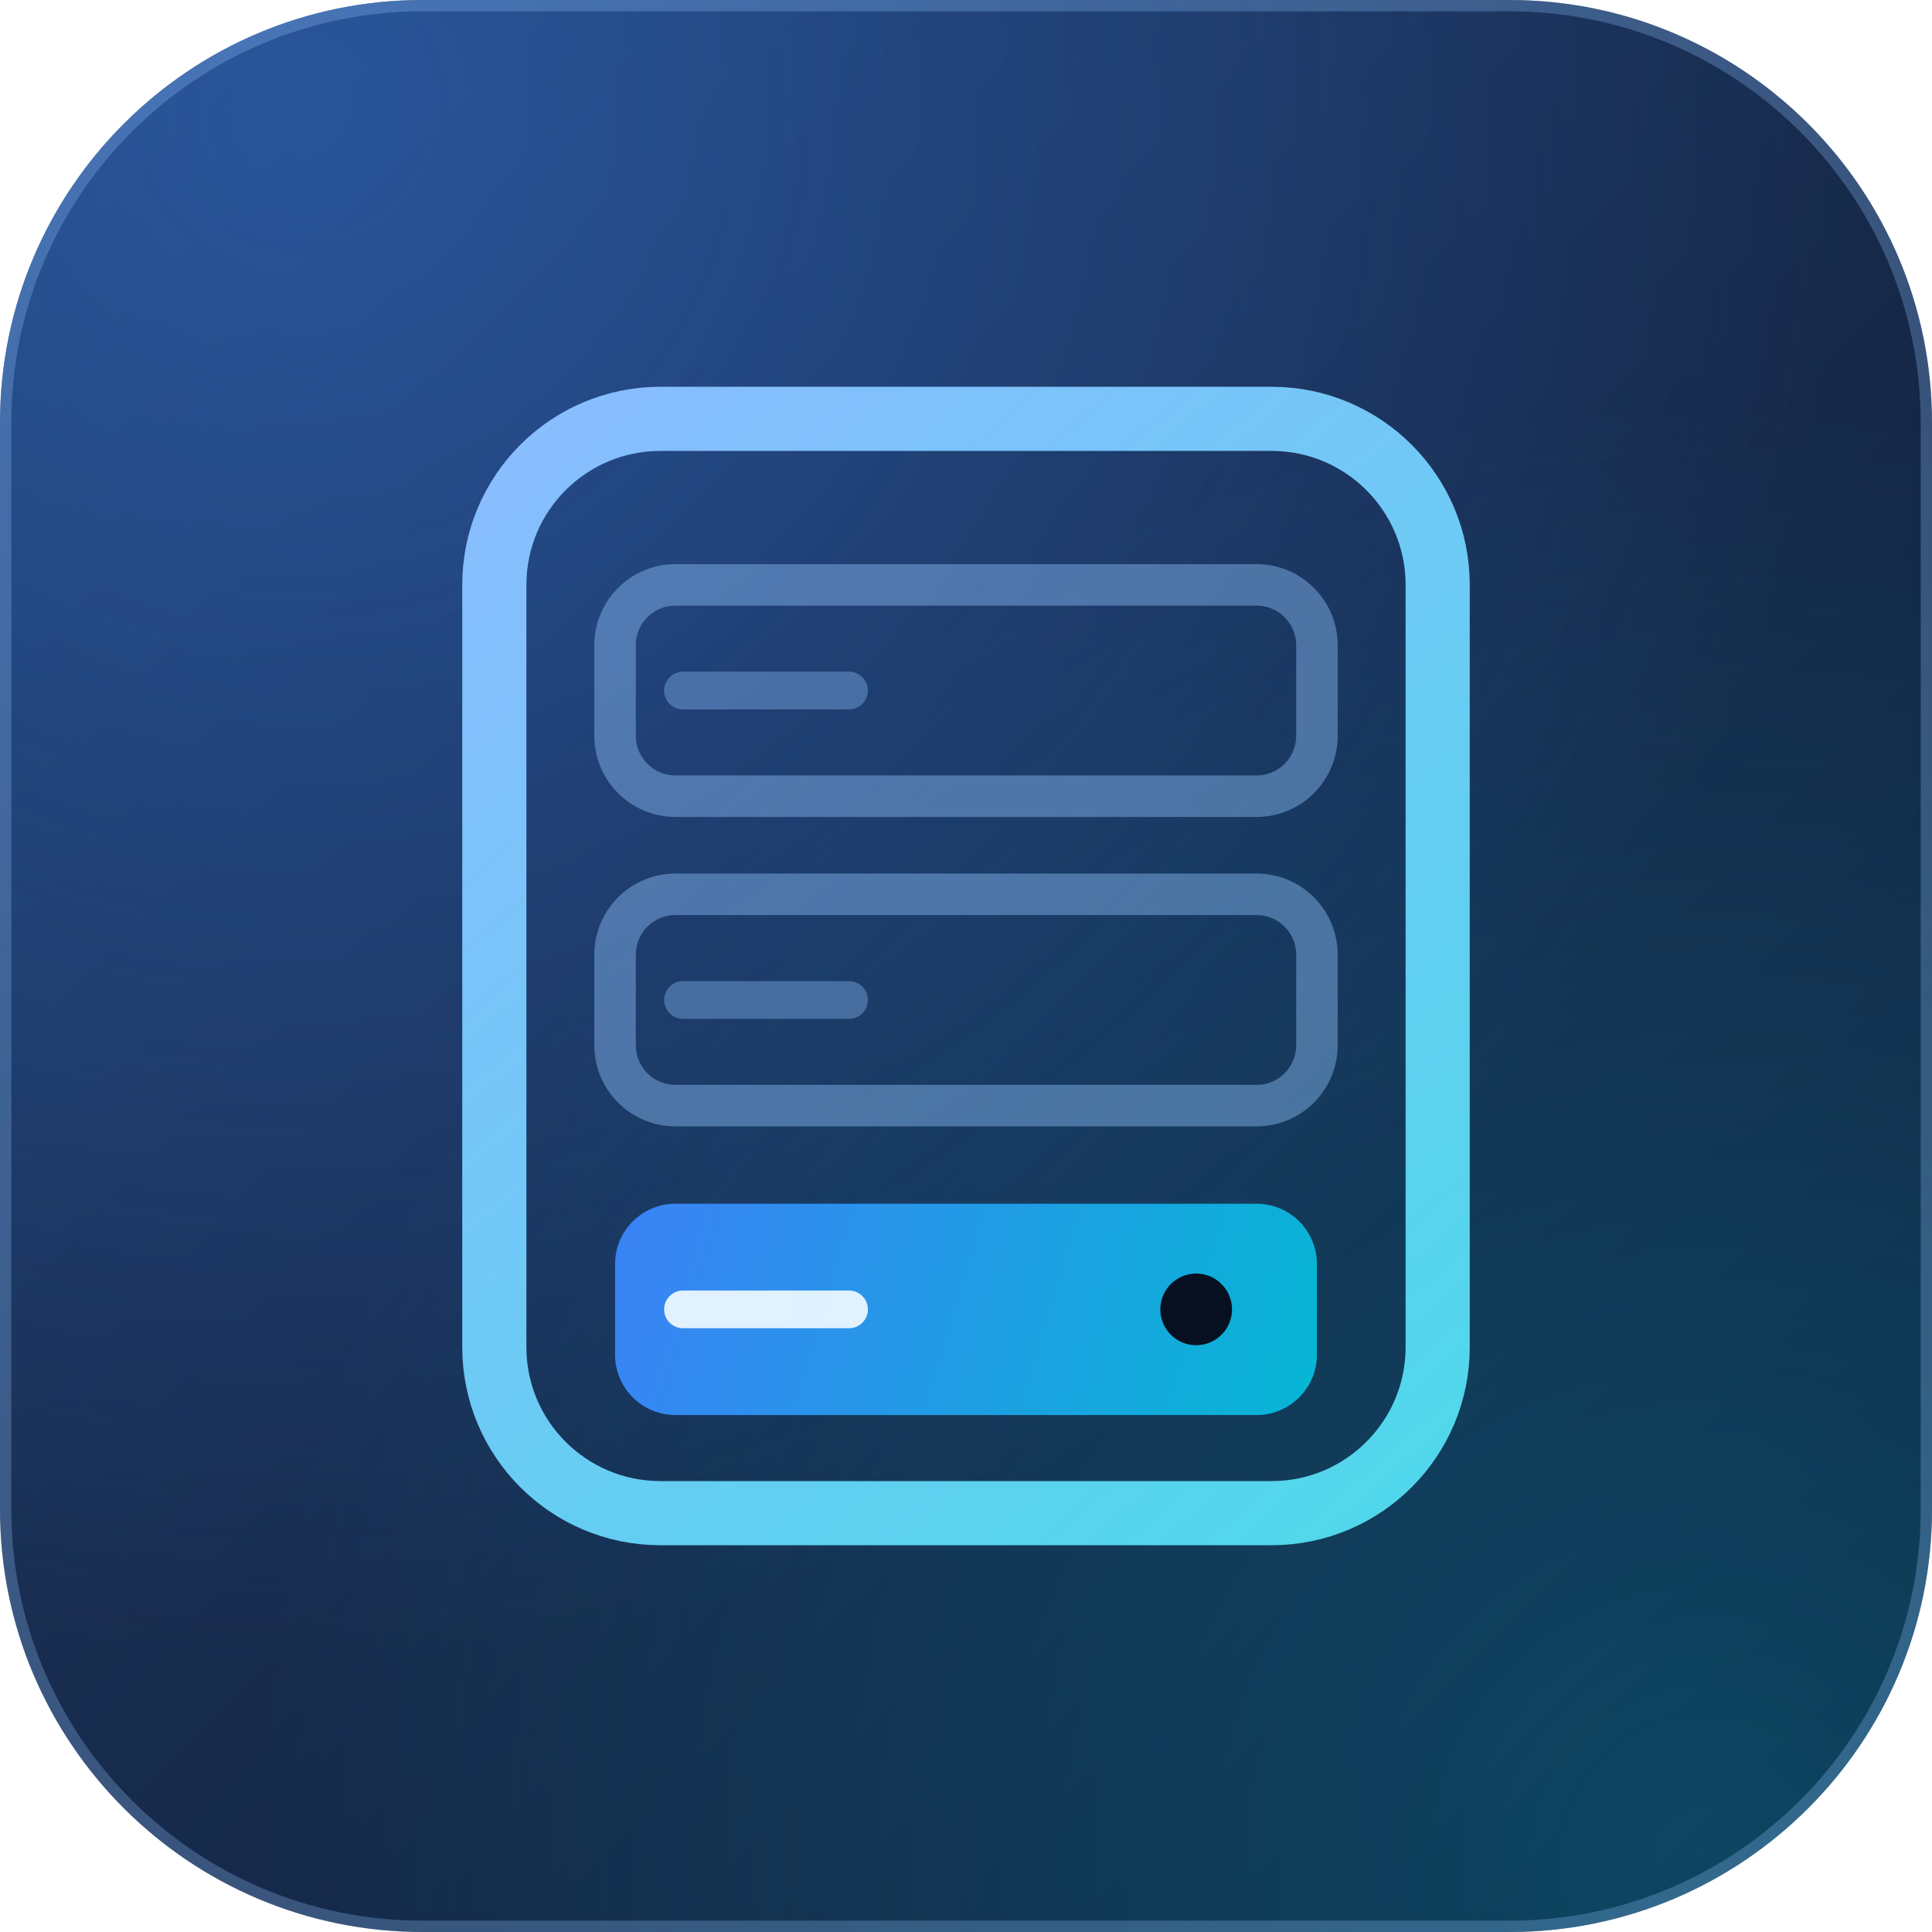
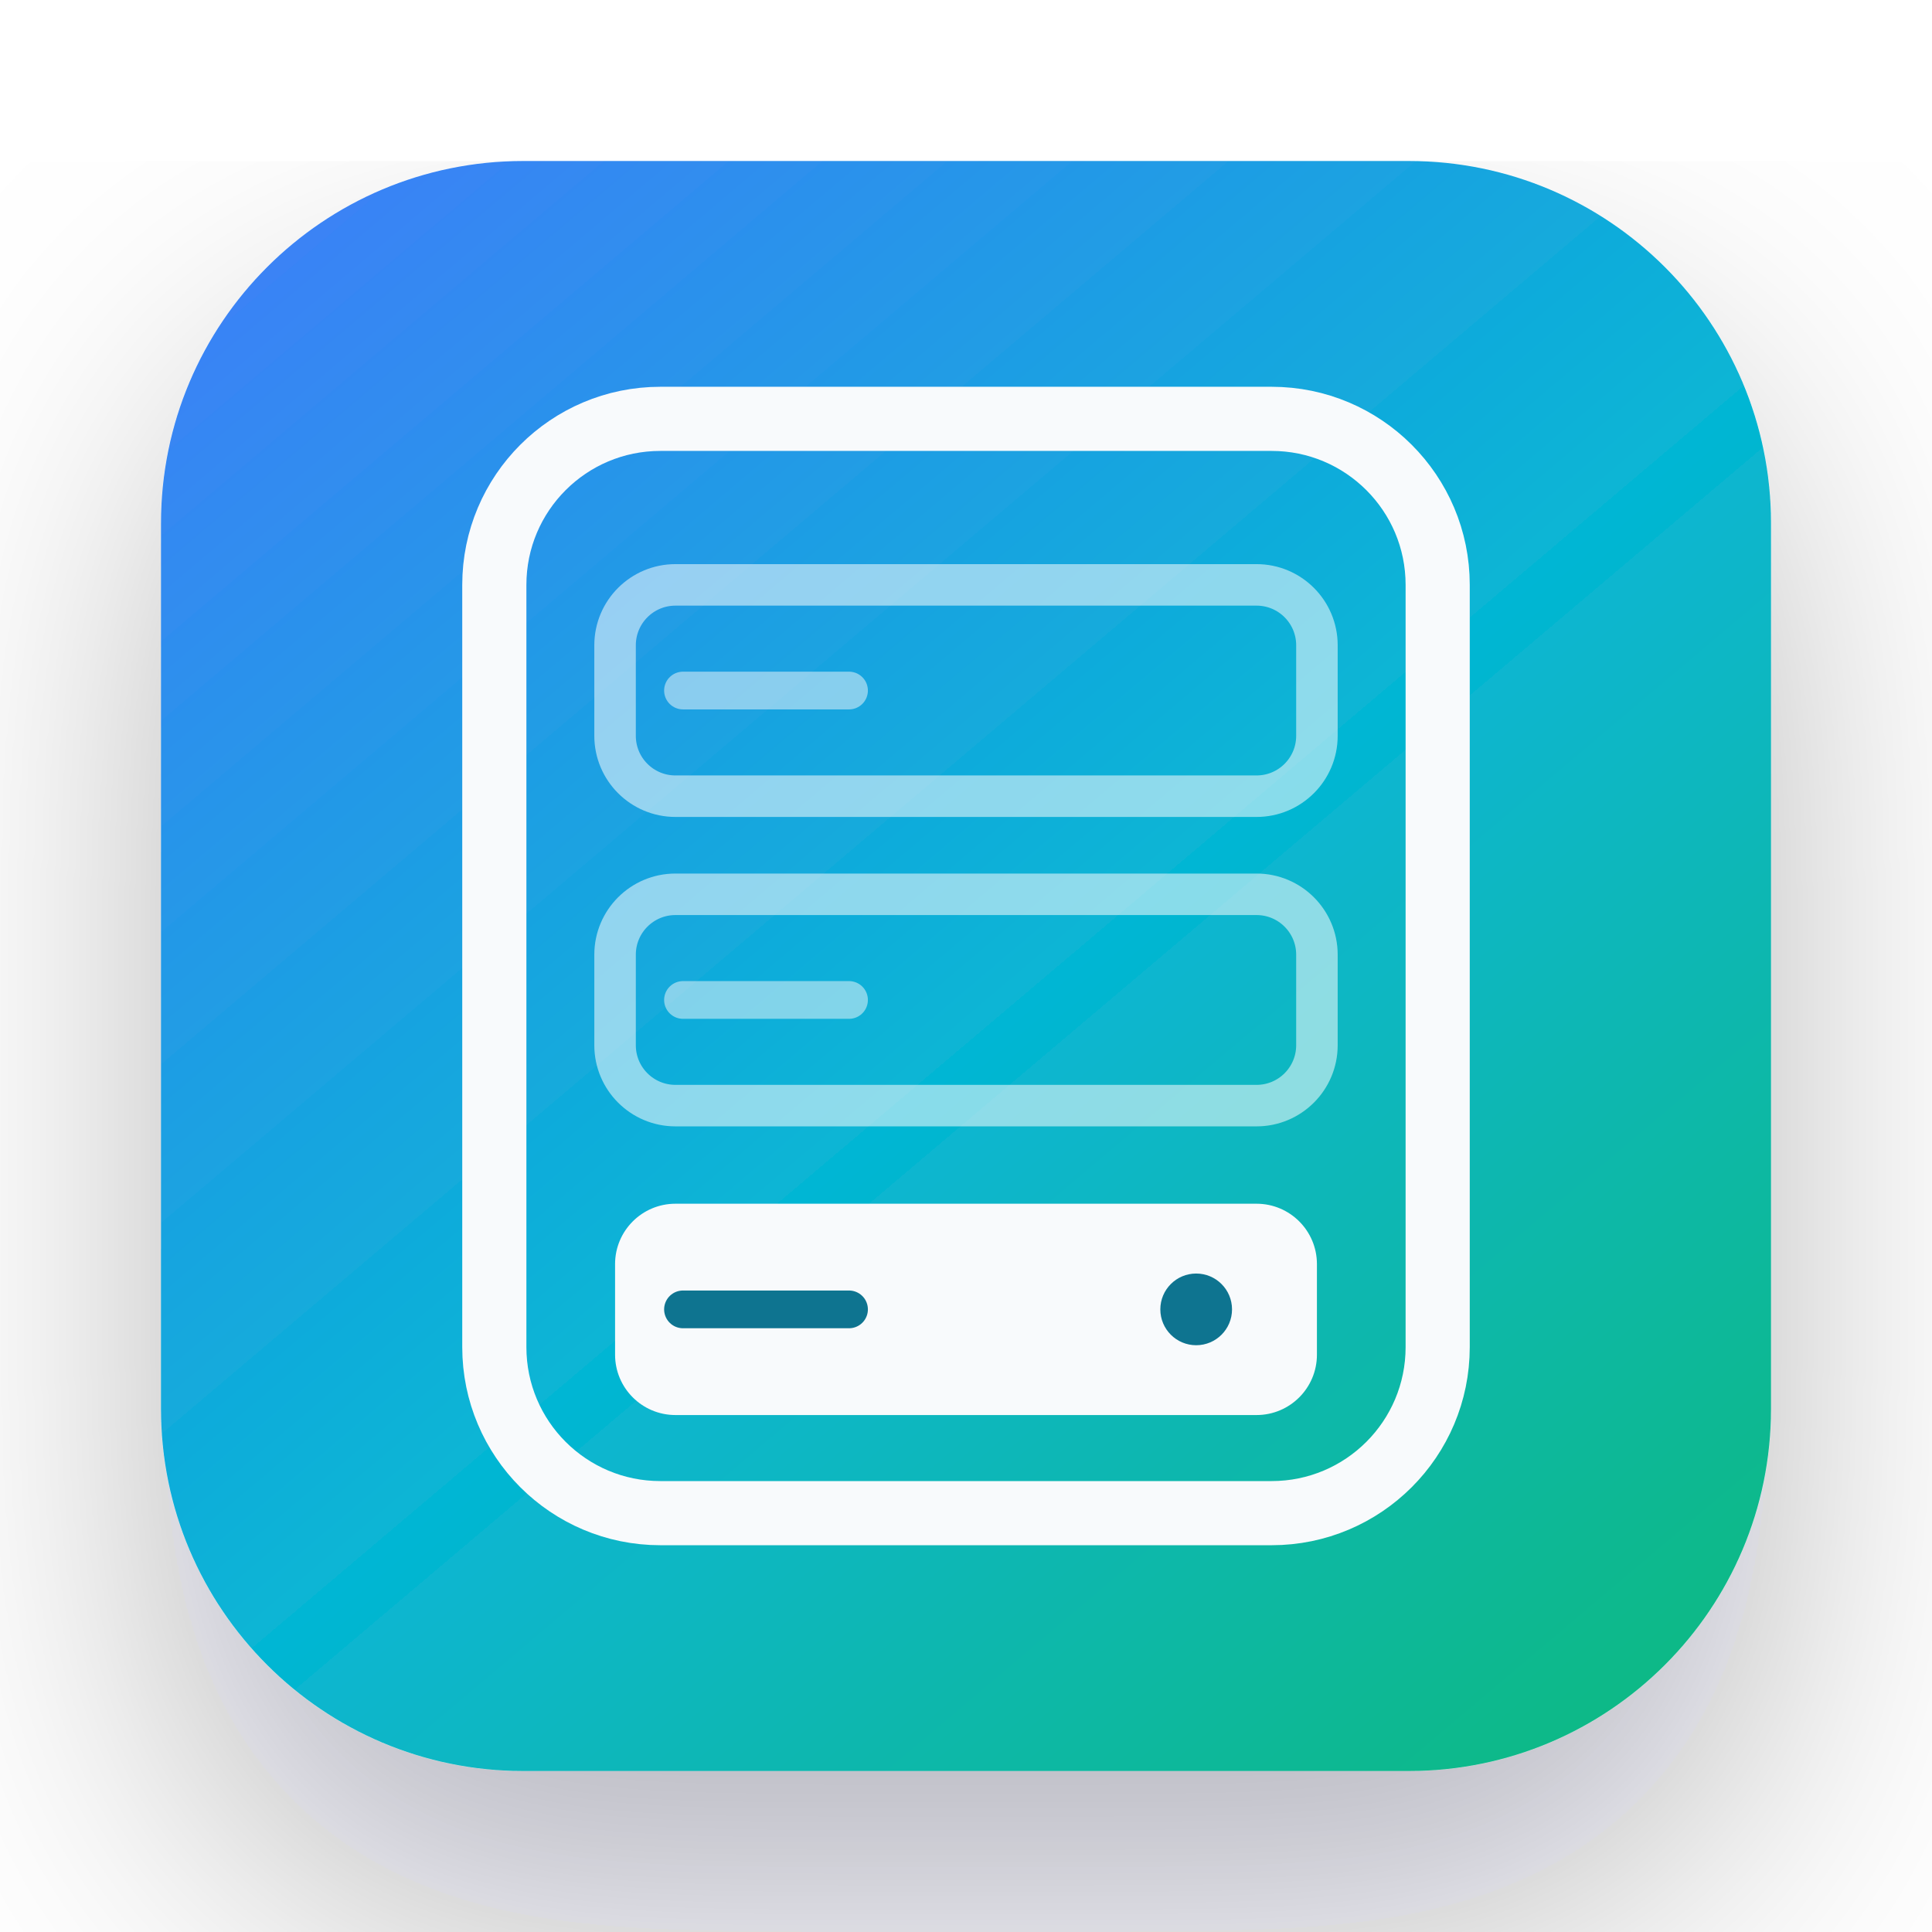
<svg xmlns="http://www.w3.org/2000/svg" viewBox="0 0 512 512" role="img" aria-label="ITDB app icon">
  <defs>
-     <linearGradient id="tile" x1="0" y1="0" x2="512" y2="512" gradientUnits="userSpaceOnUse">
-       <stop class="tile-a" offset="0" stop-color="#1f3a63" />
-       <stop class="tile-b" offset="0.55" stop-color="#16294a" />
-       <stop class="tile-c" offset="1" stop-color="#0e1c36" />
+     <linearGradient id="bg" x1="85.333" y1="53.333" x2="437.333" y2="469.333" gradientUnits="userSpaceOnUse">
+       <stop stop-color="#3b82f6" />
+       <stop offset="0.52" stop-color="#06b6d4" />
+       <stop offset="1" stop-color="#10b981" />
    </linearGradient>
-     <linearGradient id="frame" x1="131" y1="111" x2="381" y2="401" gradientUnits="userSpaceOnUse">
-       <stop class="frame-a" offset="0" stop-color="#8abcff" />
-       <stop class="frame-b" offset="1" stop-color="#4fd8ea" />
-     </linearGradient>
-     <linearGradient id="active" x1="163" y1="319" x2="349" y2="375" gradientUnits="userSpaceOnUse">
-       <stop offset="0" stop-color="#3b82f6" />
-       <stop offset="1" stop-color="#06b6d4" />
-     </linearGradient>
-     <radialGradient id="glowBlue" cx="0.16" cy="0.06" r="0.8">
-       <stop class="glow-blue" offset="0" stop-color="#3b82f6" stop-opacity="0.4" />
-       <stop offset="1" stop-color="#3b82f6" stop-opacity="0" />
-     </radialGradient>
-     <radialGradient id="glowCyan" cx="0.88" cy="0.96" r="0.75">
-       <stop class="glow-cyan" offset="0" stop-color="#06b6d4" stop-opacity="0.26" />
-       <stop offset="1" stop-color="#06b6d4" stop-opacity="0" />
-     </radialGradient>
-     <style>
-       @media (prefers-color-scheme: light) {
-         .tile-a { stop-color: #d7e7fa }
-         .tile-b { stop-color: #c2d9f6 }
-         .tile-c { stop-color: #a9c7f0 }
-         .frame-a { stop-color: #2563eb }
-         .frame-b { stop-color: #0891b2 }
-         .glow-blue { stop-opacity: 0.2 }
-         .glow-cyan { stop-opacity: 0.12 }
-         .ring { stroke: rgba(30, 64, 175, 0.25) }
-         .dim { stroke: rgba(37, 99, 235, 0.42) }
-         .dim-line { stroke: rgba(37, 99, 235, 0.34) }
-       }
-     </style>
+     <filter id="shadow" x="-20%" y="-20%" width="140%" height="140%">
+       <feDropShadow dx="0" dy="42.667" stdDeviation="42.667" flood-color="#020617" flood-opacity="0.28" />
+     </filter>
  </defs>
-   <rect width="512" height="512" rx="112" fill="url(#tile)" />
-   <rect width="512" height="512" rx="112" fill="url(#glowBlue)" />
-   <rect width="512" height="512" rx="112" fill="url(#glowCyan)" />
-   <rect class="ring" x="1.5" y="1.5" width="509" height="509" rx="110.5" fill="none" stroke="rgba(148,197,255,0.28)" stroke-width="3" />
-   <g fill="none" stroke-linecap="round" stroke-linejoin="round">
-     <rect x="131" y="111" width="250" height="290" rx="44" stroke="url(#frame)" stroke-width="17" />
-     <rect class="dim" x="163" y="155" width="186" height="56" rx="16" stroke="rgba(148,197,255,0.42)" stroke-width="11" />
-     <rect class="dim" x="163" y="237" width="186" height="56" rx="16" stroke="rgba(148,197,255,0.42)" stroke-width="11" />
-     <path class="dim-line" d="M181 183h44M181 265h44" stroke="rgba(148,197,255,0.36)" stroke-width="10" />
-     <rect x="163" y="319" width="186" height="56" rx="16" fill="url(#active)" />
-     <path d="M181 347h44" stroke="rgba(240,250,255,0.92)" stroke-width="10" />
-     <circle cx="317" cy="347" r="9.5" fill="#071021" />
+   <rect x="42.667" y="42.667" width="426.667" height="426.667" rx="96" fill="url(#bg)" filter="url(#shadow)" />
+   <g fill="none" stroke="#F8FAFC" stroke-linecap="round" stroke-linejoin="round">
+     <rect x="131" y="111" width="250" height="290" rx="44" stroke-width="17" />
+     <rect x="163" y="155" width="186" height="56" rx="16" stroke-opacity="0.55" stroke-width="11" />
+     <rect x="163" y="237" width="186" height="56" rx="16" stroke-opacity="0.55" stroke-width="11" />
+     <path d="M181 183h44M181 265h44" stroke-opacity="0.5" stroke-width="10" />
+     <rect x="163" y="319" width="186" height="56" rx="16" fill="#F8FAFC" stroke="none" />
+     <path d="M181 347h44" stroke="#0e7490" stroke-width="10" />
+     <circle cx="317" cy="347" r="9.5" fill="#0e7490" stroke="none" />
  </g>
</svg>
